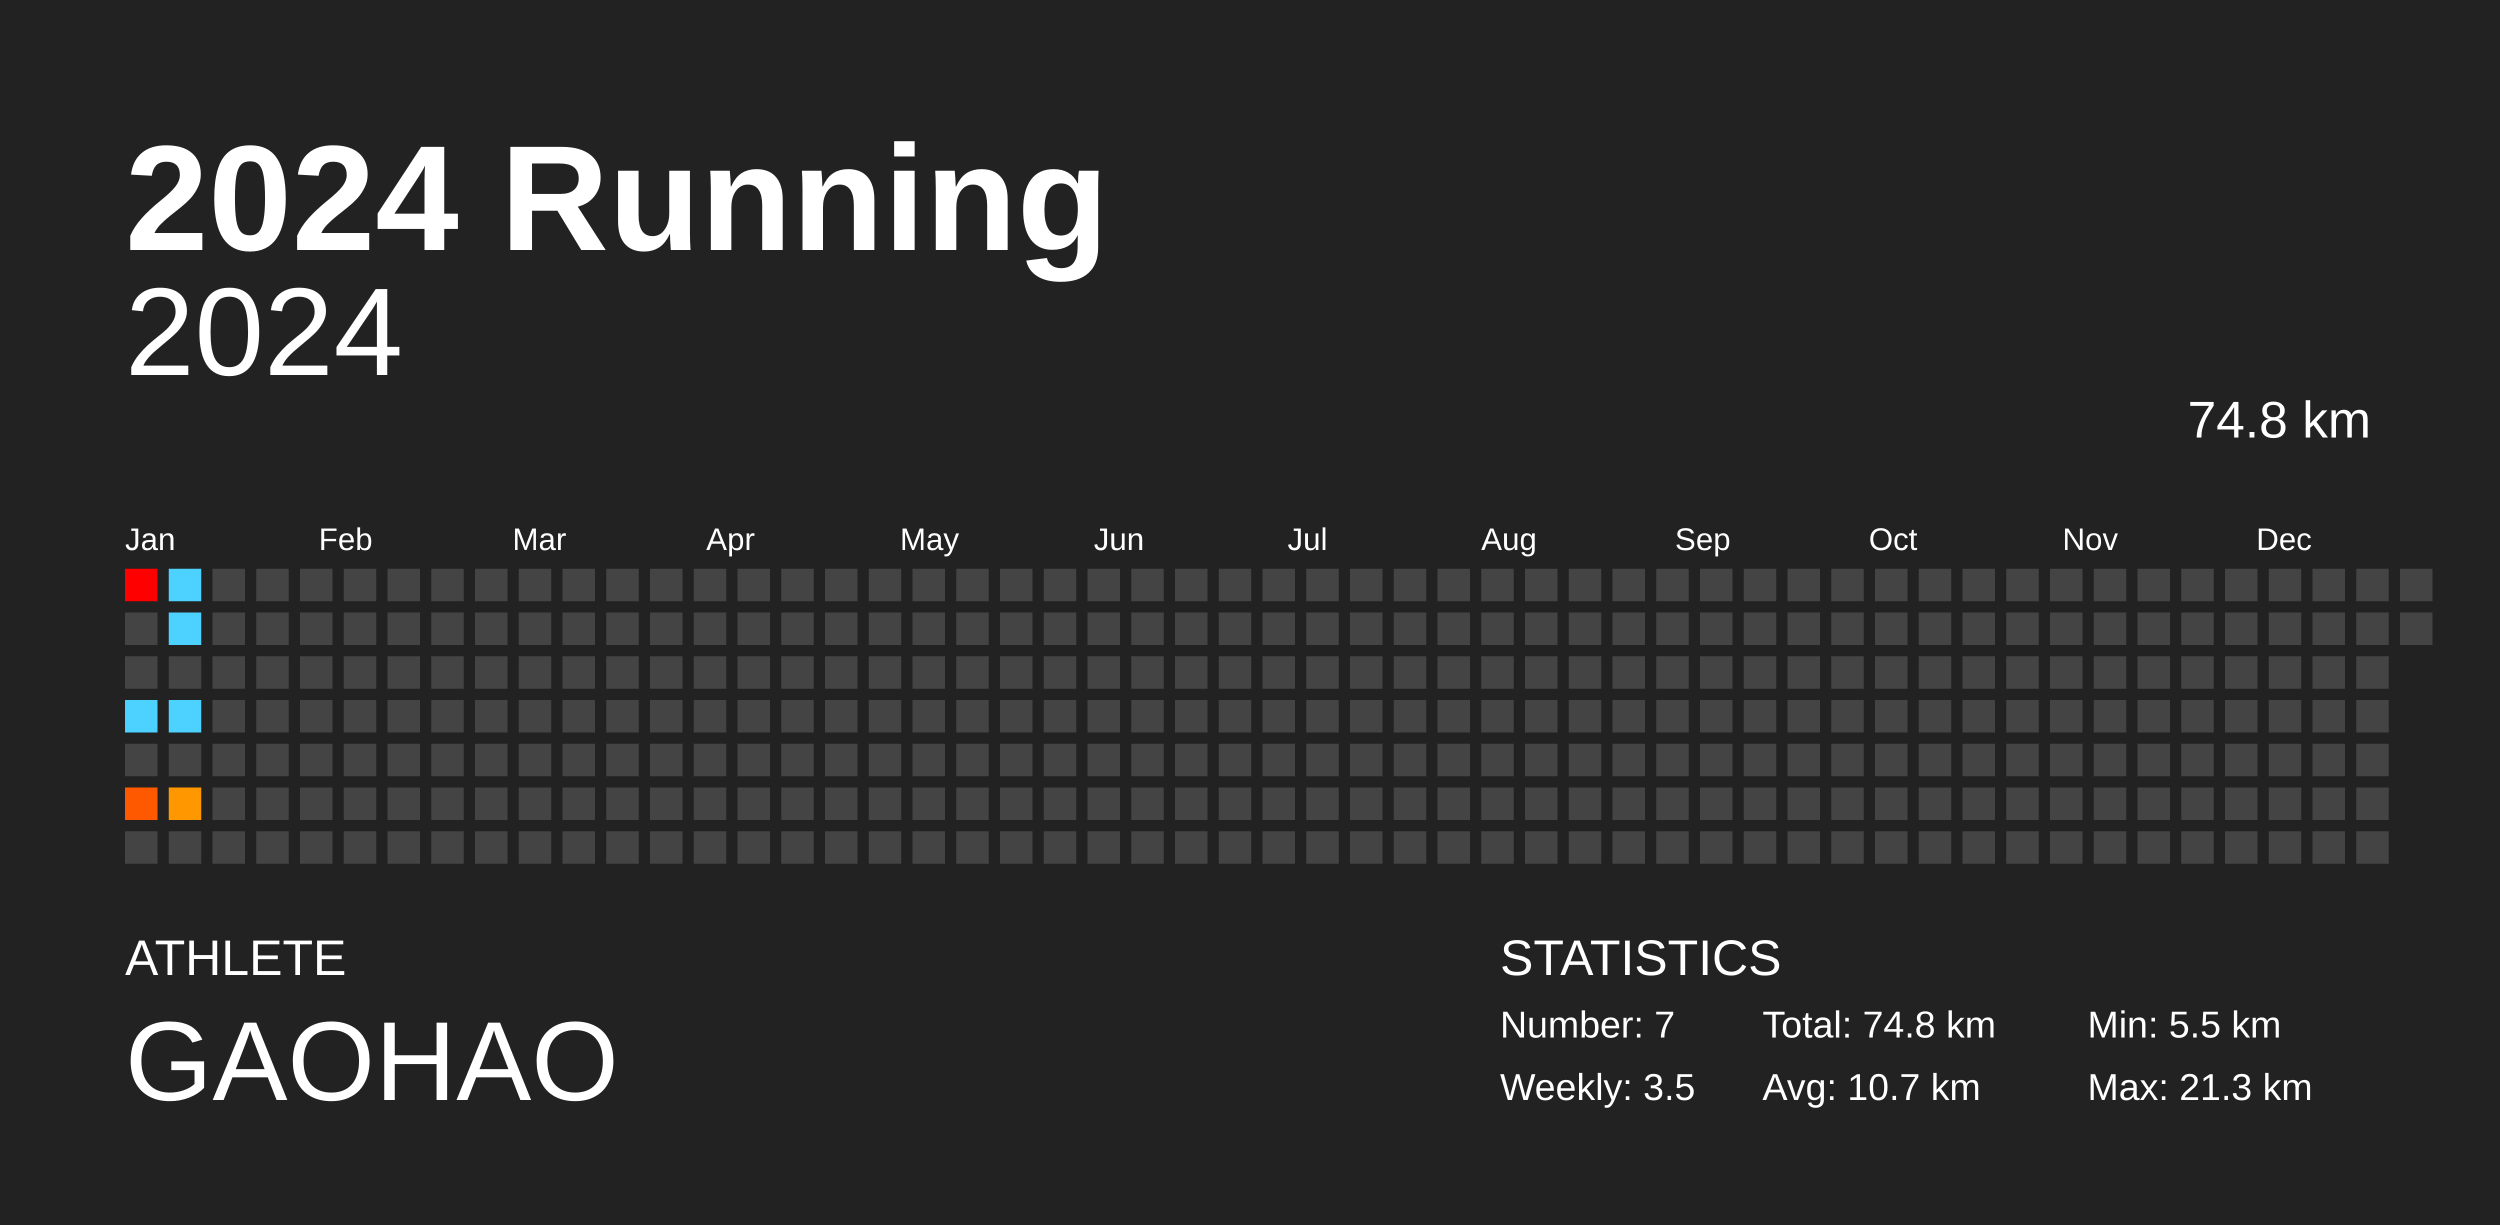
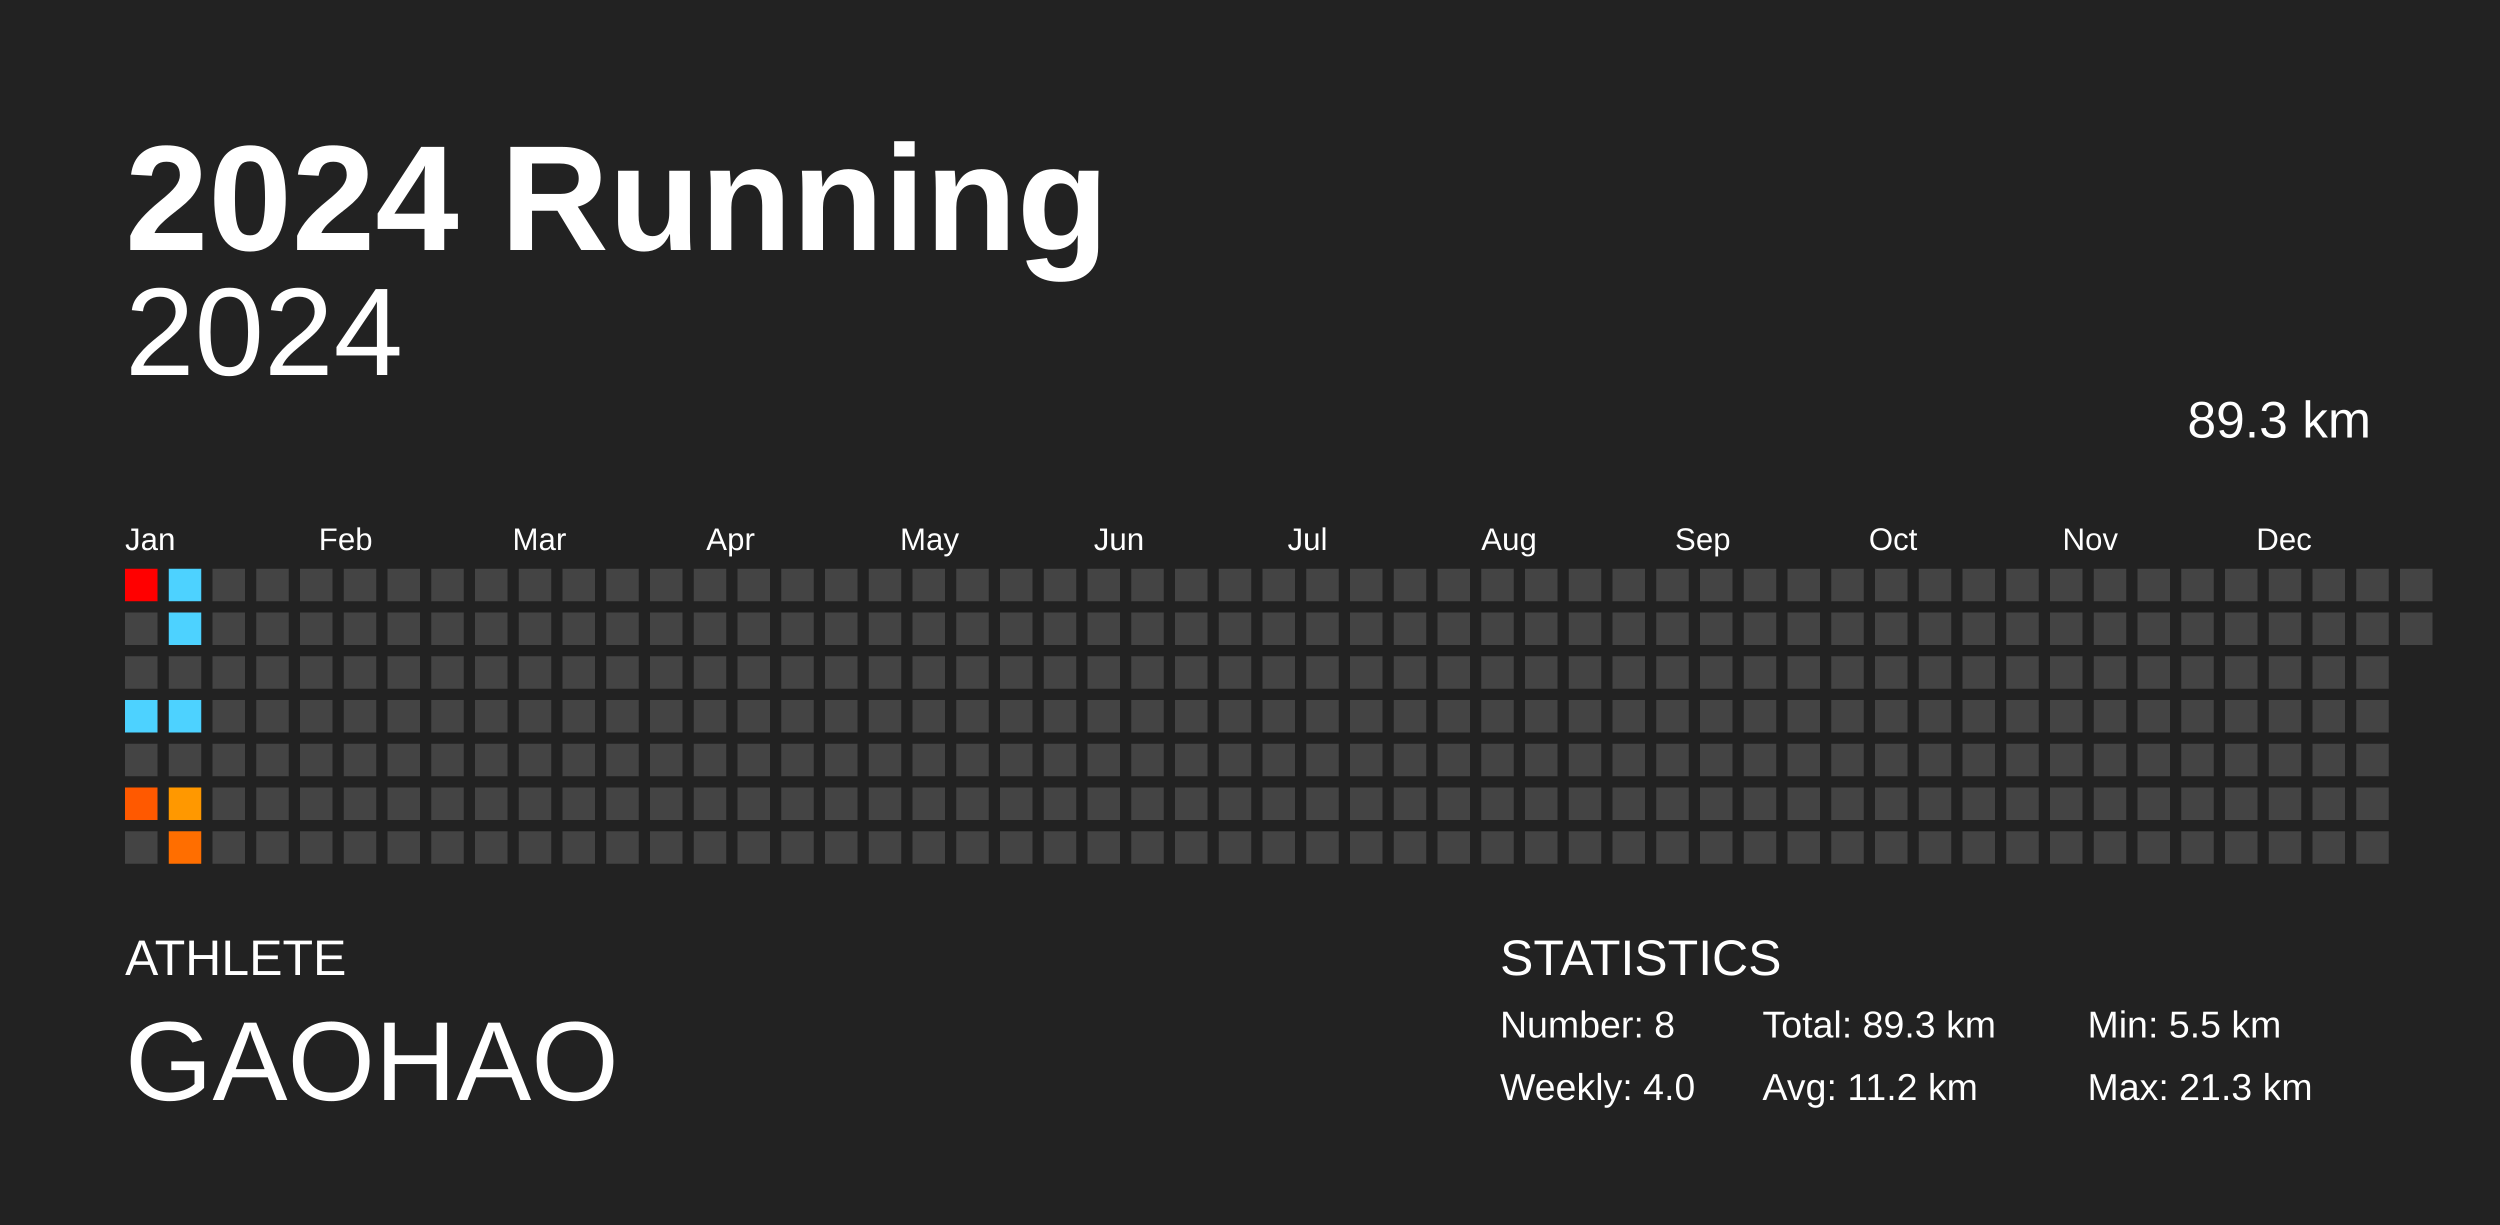
<svg xmlns="http://www.w3.org/2000/svg" baseProfile="full" height="98mm" version="1.1" viewBox="0,0,200,98" width="200mm">
  <defs />
  <rect fill="#222222" height="98" width="200" x="0" y="0" />
  <text fill="#FFFFFF" style="font-size:12px; font-family:Arial; font-weight:bold;" x="10" y="20">2024 Running</text>
  <text fill="#FFFFFF" style="font-size:4px; font-family:Arial" x="10" y="78">ATHLETE</text>
  <text fill="#FFFFFF" style="font-size:9px; font-family:Arial" x="10" y="88">GAOHAO</text>
  <text fill="#FFFFFF" style="font-size:4px; font-family:Arial" x="120" y="78">STATISTICS</text>
-   <text fill="#FFFFFF" style="font-size:3px; font-family:Arial" x="120" y="83">Number: 7</text>
-   <text fill="#FFFFFF" style="font-size:3px; font-family:Arial" x="120" y="88">Weekly: 3.5</text>
-   <text fill="#FFFFFF" style="font-size:3px; font-family:Arial" x="141" y="83">Total: 74.8 km</text>
-   <text fill="#FFFFFF" style="font-size:3px; font-family:Arial" x="141" y="88">Avg: 10.7 km</text>
+   <text fill="#FFFFFF" style="font-size:3px; font-family:Arial" x="120" y="83">Number: 8</text>
+   <text fill="#FFFFFF" style="font-size:3px; font-family:Arial" x="120" y="88">Weekly: 4.0</text>
+   <text fill="#FFFFFF" style="font-size:3px; font-family:Arial" x="141" y="83">Total: 89.3 km</text>
+   <text fill="#FFFFFF" style="font-size:3px; font-family:Arial" x="141" y="88">Avg: 11.2 km</text>
  <text fill="#FFFFFF" style="font-size:3px; font-family:Arial" x="167" y="83">Min: 5.5 km</text>
  <text fill="#FFFFFF" style="font-size:3px; font-family:Arial" x="167" y="88">Max: 21.3 km</text>
  <text alignment-baseline="hanging" fill="#FFFFFF" style="font-size:10.0px; font-family:Arial;" x="10" y="30">2024</text>
-   <text alignment-baseline="hanging" fill="#FFFFFF" style="font-size:4.125px; font-family:Arial;" x="175" y="35">74.8 km</text>
+   <text alignment-baseline="hanging" fill="#FFFFFF" style="font-size:4.125px; font-family:Arial;" x="175" y="35">89.3 km</text>
  <text fill="#FFFFFF" style="font-size:2.5px; font-family:Arial" x="10.0" y="44">Jan</text>
  <text fill="#FFFFFF" style="font-size:2.5px; font-family:Arial" x="25.5" y="44">Feb</text>
  <text fill="#FFFFFF" style="font-size:2.5px; font-family:Arial" x="41.0" y="44">Mar</text>
  <text fill="#FFFFFF" style="font-size:2.5px; font-family:Arial" x="56.5" y="44">Apr</text>
  <text fill="#FFFFFF" style="font-size:2.5px; font-family:Arial" x="72.0" y="44">May</text>
  <text fill="#FFFFFF" style="font-size:2.5px; font-family:Arial" x="87.5" y="44">Jun</text>
  <text fill="#FFFFFF" style="font-size:2.5px; font-family:Arial" x="103.0" y="44">Jul</text>
  <text fill="#FFFFFF" style="font-size:2.5px; font-family:Arial" x="118.5" y="44">Aug</text>
  <text fill="#FFFFFF" style="font-size:2.5px; font-family:Arial" x="134.0" y="44">Sep</text>
  <text fill="#FFFFFF" style="font-size:2.5px; font-family:Arial" x="149.5" y="44">Oct</text>
  <text fill="#FFFFFF" style="font-size:2.5px; font-family:Arial" x="165.0" y="44">Nov</text>
  <text fill="#FFFFFF" style="font-size:2.5px; font-family:Arial" x="180.5" y="44">Dec</text>
  <rect fill="red" height="2.6" width="2.6" x="10.0" y="45.5" />
  <rect fill="#444444" height="2.6" width="2.6" x="10.0" y="49.0" />
  <rect fill="#444444" height="2.6" width="2.6" x="10.0" y="52.5" />
  <rect fill="#4dd2ff" height="2.6" width="2.6" x="10.0" y="56.0" />
  <rect fill="#444444" height="2.6" width="2.6" x="10.0" y="59.5" />
  <rect fill="#ff5900" height="2.6" width="2.6" x="10.0" y="63.0" />
  <rect fill="#444444" height="2.6" width="2.6" x="10.0" y="66.5" />
  <rect fill="#4dd2ff" height="2.6" width="2.6" x="13.5" y="45.5" />
  <rect fill="#4dd2ff" height="2.6" width="2.6" x="13.5" y="49.0" />
  <rect fill="#444444" height="2.6" width="2.6" x="13.5" y="52.5" />
  <rect fill="#4dd2ff" height="2.6" width="2.6" x="13.5" y="56.0" />
  <rect fill="#444444" height="2.6" width="2.6" x="13.5" y="59.5" />
  <rect fill="#ff9800" height="2.6" width="2.6" x="13.5" y="63.0" />
-   <rect fill="#444444" height="2.6" width="2.6" x="13.5" y="66.5" />
+   <rect fill="#ff6e00" height="2.6" width="2.6" x="13.5" y="66.5" />
  <rect fill="#444444" height="2.6" width="2.6" x="17.0" y="45.5" />
  <rect fill="#444444" height="2.6" width="2.6" x="17.0" y="49.0" />
  <rect fill="#444444" height="2.6" width="2.6" x="17.0" y="52.5" />
  <rect fill="#444444" height="2.6" width="2.6" x="17.0" y="56.0" />
  <rect fill="#444444" height="2.6" width="2.6" x="17.0" y="59.5" />
  <rect fill="#444444" height="2.6" width="2.6" x="17.0" y="63.0" />
  <rect fill="#444444" height="2.6" width="2.6" x="17.0" y="66.5" />
  <rect fill="#444444" height="2.6" width="2.6" x="20.5" y="45.5" />
  <rect fill="#444444" height="2.6" width="2.6" x="20.5" y="49.0" />
  <rect fill="#444444" height="2.6" width="2.6" x="20.5" y="52.5" />
  <rect fill="#444444" height="2.6" width="2.6" x="20.5" y="56.0" />
  <rect fill="#444444" height="2.6" width="2.6" x="20.5" y="59.5" />
  <rect fill="#444444" height="2.6" width="2.6" x="20.5" y="63.0" />
  <rect fill="#444444" height="2.6" width="2.6" x="20.5" y="66.5" />
  <rect fill="#444444" height="2.6" width="2.6" x="24.0" y="45.5" />
  <rect fill="#444444" height="2.6" width="2.6" x="24.0" y="49.0" />
  <rect fill="#444444" height="2.6" width="2.6" x="24.0" y="52.5" />
  <rect fill="#444444" height="2.6" width="2.6" x="24.0" y="56.0" />
  <rect fill="#444444" height="2.6" width="2.6" x="24.0" y="59.5" />
  <rect fill="#444444" height="2.6" width="2.6" x="24.0" y="63.0" />
  <rect fill="#444444" height="2.6" width="2.6" x="24.0" y="66.5" />
  <rect fill="#444444" height="2.6" width="2.6" x="27.5" y="45.5" />
  <rect fill="#444444" height="2.6" width="2.6" x="27.5" y="49.0" />
  <rect fill="#444444" height="2.6" width="2.6" x="27.5" y="52.5" />
  <rect fill="#444444" height="2.6" width="2.6" x="27.5" y="56.0" />
  <rect fill="#444444" height="2.6" width="2.6" x="27.5" y="59.5" />
  <rect fill="#444444" height="2.6" width="2.6" x="27.5" y="63.0" />
  <rect fill="#444444" height="2.6" width="2.6" x="27.5" y="66.5" />
  <rect fill="#444444" height="2.6" width="2.6" x="31.0" y="45.5" />
  <rect fill="#444444" height="2.6" width="2.6" x="31.0" y="49.0" />
  <rect fill="#444444" height="2.6" width="2.6" x="31.0" y="52.5" />
  <rect fill="#444444" height="2.6" width="2.6" x="31.0" y="56.0" />
  <rect fill="#444444" height="2.6" width="2.6" x="31.0" y="59.5" />
  <rect fill="#444444" height="2.6" width="2.6" x="31.0" y="63.0" />
  <rect fill="#444444" height="2.6" width="2.6" x="31.0" y="66.5" />
  <rect fill="#444444" height="2.6" width="2.6" x="34.5" y="45.5" />
  <rect fill="#444444" height="2.6" width="2.6" x="34.5" y="49.0" />
  <rect fill="#444444" height="2.6" width="2.6" x="34.5" y="52.5" />
  <rect fill="#444444" height="2.6" width="2.6" x="34.5" y="56.0" />
  <rect fill="#444444" height="2.6" width="2.6" x="34.5" y="59.5" />
  <rect fill="#444444" height="2.6" width="2.6" x="34.5" y="63.0" />
  <rect fill="#444444" height="2.6" width="2.6" x="34.5" y="66.5" />
  <rect fill="#444444" height="2.6" width="2.6" x="38.0" y="45.5" />
  <rect fill="#444444" height="2.6" width="2.6" x="38.0" y="49.0" />
  <rect fill="#444444" height="2.6" width="2.6" x="38.0" y="52.5" />
  <rect fill="#444444" height="2.6" width="2.6" x="38.0" y="56.0" />
  <rect fill="#444444" height="2.6" width="2.6" x="38.0" y="59.5" />
  <rect fill="#444444" height="2.6" width="2.6" x="38.0" y="63.0" />
  <rect fill="#444444" height="2.6" width="2.6" x="38.0" y="66.5" />
  <rect fill="#444444" height="2.6" width="2.6" x="41.5" y="45.5" />
  <rect fill="#444444" height="2.6" width="2.6" x="41.5" y="49.0" />
  <rect fill="#444444" height="2.6" width="2.6" x="41.5" y="52.5" />
  <rect fill="#444444" height="2.6" width="2.6" x="41.5" y="56.0" />
  <rect fill="#444444" height="2.6" width="2.6" x="41.5" y="59.5" />
  <rect fill="#444444" height="2.6" width="2.6" x="41.5" y="63.0" />
  <rect fill="#444444" height="2.6" width="2.6" x="41.5" y="66.5" />
  <rect fill="#444444" height="2.6" width="2.6" x="45.0" y="45.5" />
  <rect fill="#444444" height="2.6" width="2.6" x="45.0" y="49.0" />
  <rect fill="#444444" height="2.6" width="2.6" x="45.0" y="52.5" />
  <rect fill="#444444" height="2.6" width="2.6" x="45.0" y="56.0" />
  <rect fill="#444444" height="2.6" width="2.6" x="45.0" y="59.5" />
  <rect fill="#444444" height="2.6" width="2.6" x="45.0" y="63.0" />
  <rect fill="#444444" height="2.6" width="2.6" x="45.0" y="66.5" />
  <rect fill="#444444" height="2.6" width="2.6" x="48.5" y="45.5" />
  <rect fill="#444444" height="2.6" width="2.6" x="48.5" y="49.0" />
  <rect fill="#444444" height="2.6" width="2.6" x="48.5" y="52.5" />
  <rect fill="#444444" height="2.6" width="2.6" x="48.5" y="56.0" />
  <rect fill="#444444" height="2.6" width="2.6" x="48.5" y="59.5" />
  <rect fill="#444444" height="2.6" width="2.6" x="48.5" y="63.0" />
  <rect fill="#444444" height="2.6" width="2.6" x="48.5" y="66.5" />
  <rect fill="#444444" height="2.6" width="2.6" x="52.0" y="45.5" />
  <rect fill="#444444" height="2.6" width="2.6" x="52.0" y="49.0" />
  <rect fill="#444444" height="2.6" width="2.6" x="52.0" y="52.5" />
  <rect fill="#444444" height="2.6" width="2.6" x="52.0" y="56.0" />
  <rect fill="#444444" height="2.6" width="2.6" x="52.0" y="59.5" />
  <rect fill="#444444" height="2.6" width="2.6" x="52.0" y="63.0" />
  <rect fill="#444444" height="2.6" width="2.6" x="52.0" y="66.5" />
  <rect fill="#444444" height="2.6" width="2.6" x="55.5" y="45.5" />
  <rect fill="#444444" height="2.6" width="2.6" x="55.5" y="49.0" />
  <rect fill="#444444" height="2.6" width="2.6" x="55.5" y="52.5" />
  <rect fill="#444444" height="2.6" width="2.6" x="55.5" y="56.0" />
  <rect fill="#444444" height="2.6" width="2.6" x="55.5" y="59.5" />
  <rect fill="#444444" height="2.6" width="2.6" x="55.5" y="63.0" />
  <rect fill="#444444" height="2.6" width="2.6" x="55.5" y="66.5" />
  <rect fill="#444444" height="2.6" width="2.6" x="59.0" y="45.5" />
  <rect fill="#444444" height="2.6" width="2.6" x="59.0" y="49.0" />
  <rect fill="#444444" height="2.6" width="2.6" x="59.0" y="52.5" />
  <rect fill="#444444" height="2.6" width="2.6" x="59.0" y="56.0" />
  <rect fill="#444444" height="2.6" width="2.6" x="59.0" y="59.5" />
  <rect fill="#444444" height="2.6" width="2.6" x="59.0" y="63.0" />
  <rect fill="#444444" height="2.6" width="2.6" x="59.0" y="66.5" />
  <rect fill="#444444" height="2.6" width="2.6" x="62.5" y="45.5" />
  <rect fill="#444444" height="2.6" width="2.6" x="62.5" y="49.0" />
  <rect fill="#444444" height="2.6" width="2.6" x="62.5" y="52.5" />
  <rect fill="#444444" height="2.6" width="2.6" x="62.5" y="56.0" />
  <rect fill="#444444" height="2.6" width="2.6" x="62.5" y="59.5" />
  <rect fill="#444444" height="2.6" width="2.6" x="62.5" y="63.0" />
  <rect fill="#444444" height="2.6" width="2.6" x="62.5" y="66.5" />
  <rect fill="#444444" height="2.6" width="2.6" x="66.0" y="45.5" />
  <rect fill="#444444" height="2.6" width="2.6" x="66.0" y="49.0" />
  <rect fill="#444444" height="2.6" width="2.6" x="66.0" y="52.5" />
  <rect fill="#444444" height="2.6" width="2.6" x="66.0" y="56.0" />
  <rect fill="#444444" height="2.6" width="2.6" x="66.0" y="59.5" />
  <rect fill="#444444" height="2.6" width="2.6" x="66.0" y="63.0" />
  <rect fill="#444444" height="2.6" width="2.6" x="66.0" y="66.5" />
  <rect fill="#444444" height="2.6" width="2.6" x="69.5" y="45.5" />
  <rect fill="#444444" height="2.6" width="2.6" x="69.5" y="49.0" />
  <rect fill="#444444" height="2.6" width="2.6" x="69.5" y="52.5" />
  <rect fill="#444444" height="2.6" width="2.6" x="69.5" y="56.0" />
  <rect fill="#444444" height="2.6" width="2.6" x="69.5" y="59.5" />
  <rect fill="#444444" height="2.6" width="2.6" x="69.5" y="63.0" />
  <rect fill="#444444" height="2.6" width="2.6" x="69.5" y="66.5" />
  <rect fill="#444444" height="2.6" width="2.6" x="73.0" y="45.5" />
  <rect fill="#444444" height="2.6" width="2.6" x="73.0" y="49.0" />
  <rect fill="#444444" height="2.6" width="2.6" x="73.0" y="52.5" />
  <rect fill="#444444" height="2.6" width="2.6" x="73.0" y="56.0" />
  <rect fill="#444444" height="2.6" width="2.6" x="73.0" y="59.5" />
  <rect fill="#444444" height="2.6" width="2.6" x="73.0" y="63.0" />
  <rect fill="#444444" height="2.6" width="2.6" x="73.0" y="66.5" />
  <rect fill="#444444" height="2.6" width="2.6" x="76.5" y="45.5" />
  <rect fill="#444444" height="2.6" width="2.6" x="76.5" y="49.0" />
  <rect fill="#444444" height="2.6" width="2.6" x="76.5" y="52.5" />
  <rect fill="#444444" height="2.6" width="2.6" x="76.5" y="56.0" />
  <rect fill="#444444" height="2.6" width="2.6" x="76.5" y="59.5" />
  <rect fill="#444444" height="2.6" width="2.6" x="76.5" y="63.0" />
  <rect fill="#444444" height="2.6" width="2.6" x="76.5" y="66.5" />
  <rect fill="#444444" height="2.6" width="2.6" x="80.0" y="45.5" />
  <rect fill="#444444" height="2.6" width="2.6" x="80.0" y="49.0" />
  <rect fill="#444444" height="2.6" width="2.6" x="80.0" y="52.5" />
  <rect fill="#444444" height="2.6" width="2.6" x="80.0" y="56.0" />
  <rect fill="#444444" height="2.6" width="2.6" x="80.0" y="59.5" />
  <rect fill="#444444" height="2.6" width="2.6" x="80.0" y="63.0" />
  <rect fill="#444444" height="2.6" width="2.6" x="80.0" y="66.5" />
  <rect fill="#444444" height="2.6" width="2.6" x="83.5" y="45.5" />
  <rect fill="#444444" height="2.6" width="2.6" x="83.5" y="49.0" />
  <rect fill="#444444" height="2.6" width="2.6" x="83.5" y="52.5" />
  <rect fill="#444444" height="2.6" width="2.6" x="83.5" y="56.0" />
  <rect fill="#444444" height="2.6" width="2.6" x="83.5" y="59.5" />
  <rect fill="#444444" height="2.6" width="2.6" x="83.5" y="63.0" />
  <rect fill="#444444" height="2.6" width="2.6" x="83.5" y="66.5" />
  <rect fill="#444444" height="2.6" width="2.6" x="87.0" y="45.5" />
  <rect fill="#444444" height="2.6" width="2.6" x="87.0" y="49.0" />
  <rect fill="#444444" height="2.6" width="2.6" x="87.0" y="52.5" />
  <rect fill="#444444" height="2.6" width="2.6" x="87.0" y="56.0" />
  <rect fill="#444444" height="2.6" width="2.6" x="87.0" y="59.5" />
  <rect fill="#444444" height="2.6" width="2.6" x="87.0" y="63.0" />
  <rect fill="#444444" height="2.6" width="2.6" x="87.0" y="66.5" />
  <rect fill="#444444" height="2.6" width="2.6" x="90.5" y="45.5" />
  <rect fill="#444444" height="2.6" width="2.6" x="90.5" y="49.0" />
  <rect fill="#444444" height="2.6" width="2.6" x="90.5" y="52.5" />
  <rect fill="#444444" height="2.6" width="2.6" x="90.5" y="56.0" />
  <rect fill="#444444" height="2.6" width="2.6" x="90.5" y="59.5" />
  <rect fill="#444444" height="2.6" width="2.6" x="90.5" y="63.0" />
  <rect fill="#444444" height="2.6" width="2.6" x="90.5" y="66.5" />
  <rect fill="#444444" height="2.6" width="2.6" x="94.0" y="45.5" />
  <rect fill="#444444" height="2.6" width="2.6" x="94.0" y="49.0" />
  <rect fill="#444444" height="2.6" width="2.6" x="94.0" y="52.5" />
  <rect fill="#444444" height="2.6" width="2.6" x="94.0" y="56.0" />
  <rect fill="#444444" height="2.6" width="2.6" x="94.0" y="59.5" />
  <rect fill="#444444" height="2.6" width="2.6" x="94.0" y="63.0" />
  <rect fill="#444444" height="2.6" width="2.6" x="94.0" y="66.5" />
  <rect fill="#444444" height="2.6" width="2.6" x="97.5" y="45.5" />
  <rect fill="#444444" height="2.6" width="2.6" x="97.5" y="49.0" />
  <rect fill="#444444" height="2.6" width="2.6" x="97.5" y="52.5" />
  <rect fill="#444444" height="2.6" width="2.6" x="97.5" y="56.0" />
  <rect fill="#444444" height="2.6" width="2.6" x="97.5" y="59.5" />
  <rect fill="#444444" height="2.6" width="2.6" x="97.5" y="63.0" />
  <rect fill="#444444" height="2.6" width="2.6" x="97.5" y="66.5" />
  <rect fill="#444444" height="2.6" width="2.6" x="101.0" y="45.5" />
  <rect fill="#444444" height="2.6" width="2.6" x="101.0" y="49.0" />
  <rect fill="#444444" height="2.6" width="2.6" x="101.0" y="52.5" />
  <rect fill="#444444" height="2.6" width="2.6" x="101.0" y="56.0" />
  <rect fill="#444444" height="2.6" width="2.6" x="101.0" y="59.5" />
  <rect fill="#444444" height="2.6" width="2.6" x="101.0" y="63.0" />
  <rect fill="#444444" height="2.6" width="2.6" x="101.0" y="66.5" />
  <rect fill="#444444" height="2.6" width="2.6" x="104.5" y="45.5" />
  <rect fill="#444444" height="2.6" width="2.6" x="104.5" y="49.0" />
  <rect fill="#444444" height="2.6" width="2.6" x="104.5" y="52.5" />
  <rect fill="#444444" height="2.6" width="2.6" x="104.5" y="56.0" />
  <rect fill="#444444" height="2.6" width="2.6" x="104.5" y="59.5" />
  <rect fill="#444444" height="2.6" width="2.6" x="104.5" y="63.0" />
  <rect fill="#444444" height="2.6" width="2.6" x="104.5" y="66.5" />
  <rect fill="#444444" height="2.6" width="2.6" x="108.0" y="45.5" />
  <rect fill="#444444" height="2.6" width="2.6" x="108.0" y="49.0" />
  <rect fill="#444444" height="2.6" width="2.6" x="108.0" y="52.5" />
  <rect fill="#444444" height="2.6" width="2.6" x="108.0" y="56.0" />
  <rect fill="#444444" height="2.6" width="2.6" x="108.0" y="59.5" />
  <rect fill="#444444" height="2.6" width="2.6" x="108.0" y="63.0" />
  <rect fill="#444444" height="2.6" width="2.6" x="108.0" y="66.5" />
  <rect fill="#444444" height="2.6" width="2.6" x="111.5" y="45.5" />
  <rect fill="#444444" height="2.6" width="2.6" x="111.5" y="49.0" />
  <rect fill="#444444" height="2.6" width="2.6" x="111.5" y="52.5" />
  <rect fill="#444444" height="2.6" width="2.6" x="111.5" y="56.0" />
  <rect fill="#444444" height="2.6" width="2.6" x="111.5" y="59.5" />
  <rect fill="#444444" height="2.6" width="2.6" x="111.5" y="63.0" />
  <rect fill="#444444" height="2.6" width="2.6" x="111.5" y="66.5" />
  <rect fill="#444444" height="2.6" width="2.6" x="115.0" y="45.5" />
  <rect fill="#444444" height="2.6" width="2.6" x="115.0" y="49.0" />
  <rect fill="#444444" height="2.6" width="2.6" x="115.0" y="52.5" />
  <rect fill="#444444" height="2.6" width="2.6" x="115.0" y="56.0" />
  <rect fill="#444444" height="2.6" width="2.6" x="115.0" y="59.5" />
  <rect fill="#444444" height="2.6" width="2.6" x="115.0" y="63.0" />
  <rect fill="#444444" height="2.6" width="2.6" x="115.0" y="66.5" />
  <rect fill="#444444" height="2.6" width="2.6" x="118.5" y="45.5" />
  <rect fill="#444444" height="2.6" width="2.6" x="118.5" y="49.0" />
  <rect fill="#444444" height="2.6" width="2.6" x="118.5" y="52.5" />
  <rect fill="#444444" height="2.6" width="2.6" x="118.5" y="56.0" />
  <rect fill="#444444" height="2.6" width="2.6" x="118.5" y="59.5" />
  <rect fill="#444444" height="2.6" width="2.6" x="118.5" y="63.0" />
  <rect fill="#444444" height="2.6" width="2.6" x="118.5" y="66.5" />
  <rect fill="#444444" height="2.6" width="2.6" x="122.0" y="45.5" />
  <rect fill="#444444" height="2.6" width="2.6" x="122.0" y="49.0" />
  <rect fill="#444444" height="2.6" width="2.6" x="122.0" y="52.5" />
  <rect fill="#444444" height="2.6" width="2.6" x="122.0" y="56.0" />
  <rect fill="#444444" height="2.6" width="2.6" x="122.0" y="59.5" />
  <rect fill="#444444" height="2.6" width="2.6" x="122.0" y="63.0" />
  <rect fill="#444444" height="2.6" width="2.6" x="122.0" y="66.5" />
  <rect fill="#444444" height="2.6" width="2.6" x="125.5" y="45.5" />
  <rect fill="#444444" height="2.6" width="2.6" x="125.5" y="49.0" />
  <rect fill="#444444" height="2.6" width="2.6" x="125.5" y="52.5" />
  <rect fill="#444444" height="2.6" width="2.6" x="125.5" y="56.0" />
  <rect fill="#444444" height="2.6" width="2.6" x="125.5" y="59.5" />
  <rect fill="#444444" height="2.6" width="2.6" x="125.5" y="63.0" />
  <rect fill="#444444" height="2.6" width="2.6" x="125.5" y="66.5" />
  <rect fill="#444444" height="2.6" width="2.6" x="129.0" y="45.5" />
  <rect fill="#444444" height="2.6" width="2.6" x="129.0" y="49.0" />
  <rect fill="#444444" height="2.6" width="2.6" x="129.0" y="52.5" />
  <rect fill="#444444" height="2.6" width="2.6" x="129.0" y="56.0" />
  <rect fill="#444444" height="2.6" width="2.6" x="129.0" y="59.5" />
  <rect fill="#444444" height="2.6" width="2.6" x="129.0" y="63.0" />
  <rect fill="#444444" height="2.6" width="2.6" x="129.0" y="66.5" />
  <rect fill="#444444" height="2.6" width="2.6" x="132.5" y="45.5" />
  <rect fill="#444444" height="2.6" width="2.6" x="132.5" y="49.0" />
  <rect fill="#444444" height="2.6" width="2.6" x="132.5" y="52.5" />
  <rect fill="#444444" height="2.6" width="2.6" x="132.5" y="56.0" />
  <rect fill="#444444" height="2.6" width="2.6" x="132.5" y="59.5" />
  <rect fill="#444444" height="2.6" width="2.6" x="132.5" y="63.0" />
  <rect fill="#444444" height="2.6" width="2.6" x="132.5" y="66.5" />
  <rect fill="#444444" height="2.6" width="2.6" x="136.0" y="45.5" />
  <rect fill="#444444" height="2.6" width="2.6" x="136.0" y="49.0" />
  <rect fill="#444444" height="2.6" width="2.6" x="136.0" y="52.5" />
  <rect fill="#444444" height="2.6" width="2.6" x="136.0" y="56.0" />
  <rect fill="#444444" height="2.6" width="2.6" x="136.0" y="59.5" />
  <rect fill="#444444" height="2.6" width="2.6" x="136.0" y="63.0" />
  <rect fill="#444444" height="2.6" width="2.6" x="136.0" y="66.5" />
  <rect fill="#444444" height="2.6" width="2.6" x="139.5" y="45.5" />
  <rect fill="#444444" height="2.6" width="2.6" x="139.5" y="49.0" />
  <rect fill="#444444" height="2.6" width="2.6" x="139.5" y="52.5" />
  <rect fill="#444444" height="2.6" width="2.6" x="139.5" y="56.0" />
  <rect fill="#444444" height="2.6" width="2.6" x="139.5" y="59.5" />
  <rect fill="#444444" height="2.6" width="2.6" x="139.5" y="63.0" />
  <rect fill="#444444" height="2.6" width="2.6" x="139.5" y="66.5" />
  <rect fill="#444444" height="2.6" width="2.6" x="143.0" y="45.5" />
  <rect fill="#444444" height="2.6" width="2.6" x="143.0" y="49.0" />
  <rect fill="#444444" height="2.6" width="2.6" x="143.0" y="52.5" />
  <rect fill="#444444" height="2.6" width="2.6" x="143.0" y="56.0" />
  <rect fill="#444444" height="2.6" width="2.6" x="143.0" y="59.5" />
  <rect fill="#444444" height="2.6" width="2.6" x="143.0" y="63.0" />
  <rect fill="#444444" height="2.6" width="2.6" x="143.0" y="66.5" />
  <rect fill="#444444" height="2.6" width="2.6" x="146.5" y="45.5" />
  <rect fill="#444444" height="2.6" width="2.6" x="146.5" y="49.0" />
  <rect fill="#444444" height="2.6" width="2.6" x="146.5" y="52.5" />
  <rect fill="#444444" height="2.6" width="2.6" x="146.5" y="56.0" />
  <rect fill="#444444" height="2.6" width="2.6" x="146.5" y="59.5" />
  <rect fill="#444444" height="2.6" width="2.6" x="146.5" y="63.0" />
  <rect fill="#444444" height="2.6" width="2.6" x="146.5" y="66.5" />
  <rect fill="#444444" height="2.6" width="2.6" x="150.0" y="45.5" />
  <rect fill="#444444" height="2.6" width="2.6" x="150.0" y="49.0" />
  <rect fill="#444444" height="2.6" width="2.6" x="150.0" y="52.5" />
  <rect fill="#444444" height="2.6" width="2.6" x="150.0" y="56.0" />
  <rect fill="#444444" height="2.6" width="2.6" x="150.0" y="59.5" />
  <rect fill="#444444" height="2.6" width="2.6" x="150.0" y="63.0" />
  <rect fill="#444444" height="2.6" width="2.6" x="150.0" y="66.5" />
  <rect fill="#444444" height="2.6" width="2.6" x="153.5" y="45.5" />
  <rect fill="#444444" height="2.6" width="2.6" x="153.5" y="49.0" />
  <rect fill="#444444" height="2.6" width="2.6" x="153.5" y="52.5" />
  <rect fill="#444444" height="2.6" width="2.6" x="153.5" y="56.0" />
  <rect fill="#444444" height="2.6" width="2.6" x="153.5" y="59.5" />
  <rect fill="#444444" height="2.6" width="2.6" x="153.5" y="63.0" />
  <rect fill="#444444" height="2.6" width="2.6" x="153.5" y="66.5" />
  <rect fill="#444444" height="2.6" width="2.6" x="157.0" y="45.5" />
  <rect fill="#444444" height="2.6" width="2.6" x="157.0" y="49.0" />
  <rect fill="#444444" height="2.6" width="2.6" x="157.0" y="52.5" />
  <rect fill="#444444" height="2.6" width="2.6" x="157.0" y="56.0" />
  <rect fill="#444444" height="2.6" width="2.6" x="157.0" y="59.5" />
  <rect fill="#444444" height="2.6" width="2.6" x="157.0" y="63.0" />
  <rect fill="#444444" height="2.6" width="2.6" x="157.0" y="66.5" />
  <rect fill="#444444" height="2.6" width="2.6" x="160.5" y="45.5" />
  <rect fill="#444444" height="2.6" width="2.6" x="160.5" y="49.0" />
  <rect fill="#444444" height="2.6" width="2.6" x="160.5" y="52.5" />
  <rect fill="#444444" height="2.6" width="2.6" x="160.5" y="56.0" />
  <rect fill="#444444" height="2.6" width="2.6" x="160.5" y="59.5" />
  <rect fill="#444444" height="2.6" width="2.6" x="160.5" y="63.0" />
  <rect fill="#444444" height="2.6" width="2.6" x="160.5" y="66.5" />
  <rect fill="#444444" height="2.6" width="2.6" x="164.0" y="45.5" />
  <rect fill="#444444" height="2.6" width="2.6" x="164.0" y="49.0" />
  <rect fill="#444444" height="2.6" width="2.6" x="164.0" y="52.5" />
  <rect fill="#444444" height="2.6" width="2.6" x="164.0" y="56.0" />
  <rect fill="#444444" height="2.6" width="2.6" x="164.0" y="59.5" />
  <rect fill="#444444" height="2.6" width="2.6" x="164.0" y="63.0" />
  <rect fill="#444444" height="2.6" width="2.6" x="164.0" y="66.5" />
  <rect fill="#444444" height="2.6" width="2.6" x="167.5" y="45.5" />
  <rect fill="#444444" height="2.6" width="2.6" x="167.5" y="49.0" />
  <rect fill="#444444" height="2.6" width="2.6" x="167.5" y="52.5" />
  <rect fill="#444444" height="2.6" width="2.6" x="167.5" y="56.0" />
  <rect fill="#444444" height="2.6" width="2.6" x="167.5" y="59.5" />
  <rect fill="#444444" height="2.6" width="2.6" x="167.5" y="63.0" />
  <rect fill="#444444" height="2.6" width="2.6" x="167.5" y="66.5" />
  <rect fill="#444444" height="2.6" width="2.6" x="171.0" y="45.5" />
  <rect fill="#444444" height="2.6" width="2.6" x="171.0" y="49.0" />
  <rect fill="#444444" height="2.6" width="2.6" x="171.0" y="52.5" />
  <rect fill="#444444" height="2.6" width="2.6" x="171.0" y="56.0" />
  <rect fill="#444444" height="2.6" width="2.6" x="171.0" y="59.5" />
  <rect fill="#444444" height="2.6" width="2.6" x="171.0" y="63.0" />
  <rect fill="#444444" height="2.6" width="2.6" x="171.0" y="66.5" />
  <rect fill="#444444" height="2.6" width="2.6" x="174.5" y="45.5" />
  <rect fill="#444444" height="2.6" width="2.6" x="174.5" y="49.0" />
  <rect fill="#444444" height="2.6" width="2.6" x="174.5" y="52.5" />
  <rect fill="#444444" height="2.6" width="2.6" x="174.5" y="56.0" />
  <rect fill="#444444" height="2.6" width="2.6" x="174.5" y="59.5" />
  <rect fill="#444444" height="2.6" width="2.6" x="174.5" y="63.0" />
  <rect fill="#444444" height="2.6" width="2.6" x="174.5" y="66.5" />
  <rect fill="#444444" height="2.6" width="2.6" x="178.0" y="45.5" />
  <rect fill="#444444" height="2.6" width="2.6" x="178.0" y="49.0" />
  <rect fill="#444444" height="2.6" width="2.6" x="178.0" y="52.5" />
  <rect fill="#444444" height="2.6" width="2.6" x="178.0" y="56.0" />
  <rect fill="#444444" height="2.6" width="2.6" x="178.0" y="59.5" />
  <rect fill="#444444" height="2.6" width="2.6" x="178.0" y="63.0" />
  <rect fill="#444444" height="2.6" width="2.6" x="178.0" y="66.5" />
  <rect fill="#444444" height="2.6" width="2.6" x="181.5" y="45.5" />
  <rect fill="#444444" height="2.6" width="2.6" x="181.5" y="49.0" />
  <rect fill="#444444" height="2.6" width="2.6" x="181.5" y="52.5" />
  <rect fill="#444444" height="2.6" width="2.6" x="181.5" y="56.0" />
  <rect fill="#444444" height="2.6" width="2.6" x="181.5" y="59.5" />
  <rect fill="#444444" height="2.6" width="2.6" x="181.5" y="63.0" />
  <rect fill="#444444" height="2.6" width="2.6" x="181.5" y="66.5" />
  <rect fill="#444444" height="2.6" width="2.6" x="185.0" y="45.5" />
  <rect fill="#444444" height="2.6" width="2.6" x="185.0" y="49.0" />
  <rect fill="#444444" height="2.6" width="2.6" x="185.0" y="52.5" />
  <rect fill="#444444" height="2.6" width="2.6" x="185.0" y="56.0" />
  <rect fill="#444444" height="2.6" width="2.6" x="185.0" y="59.5" />
  <rect fill="#444444" height="2.6" width="2.6" x="185.0" y="63.0" />
  <rect fill="#444444" height="2.6" width="2.6" x="185.0" y="66.5" />
  <rect fill="#444444" height="2.6" width="2.6" x="188.5" y="45.5" />
  <rect fill="#444444" height="2.6" width="2.6" x="188.5" y="49.0" />
  <rect fill="#444444" height="2.6" width="2.6" x="188.5" y="52.5" />
  <rect fill="#444444" height="2.6" width="2.6" x="188.5" y="56.0" />
  <rect fill="#444444" height="2.6" width="2.6" x="188.5" y="59.5" />
  <rect fill="#444444" height="2.6" width="2.6" x="188.5" y="63.0" />
  <rect fill="#444444" height="2.6" width="2.6" x="188.5" y="66.5" />
  <rect fill="#444444" height="2.6" width="2.6" x="192.0" y="45.5" />
  <rect fill="#444444" height="2.6" width="2.6" x="192.0" y="49.0" />
</svg>
